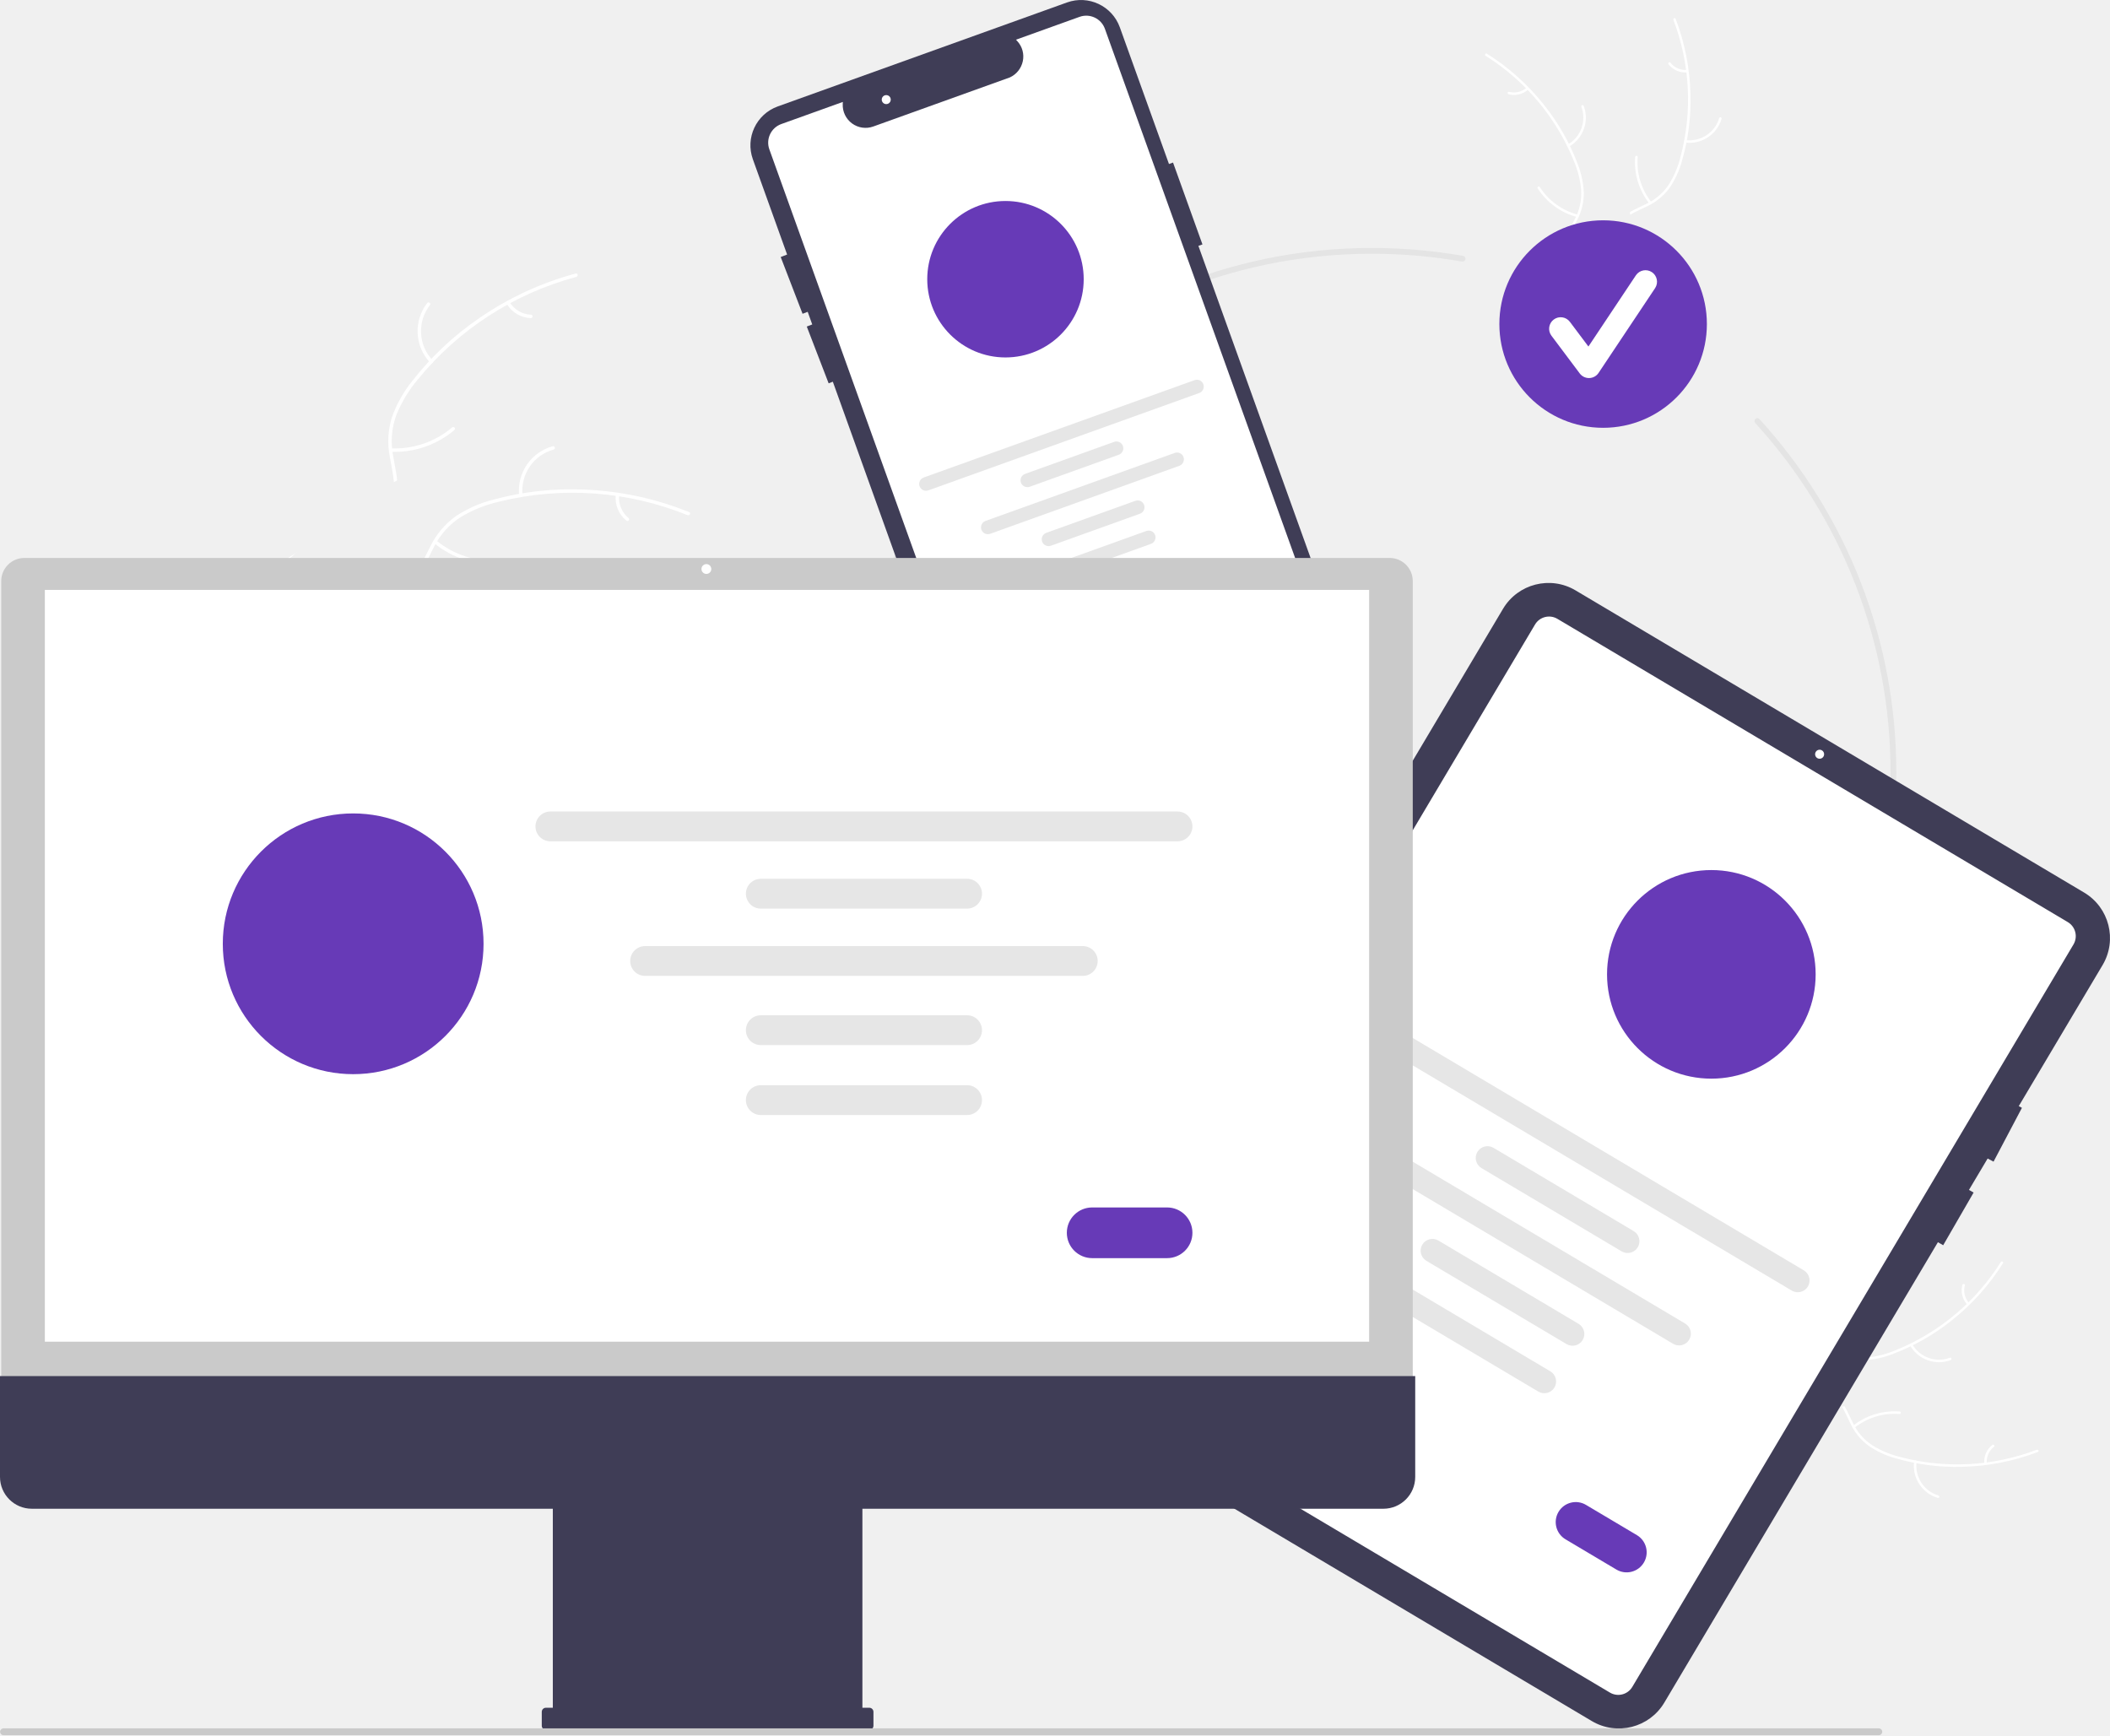
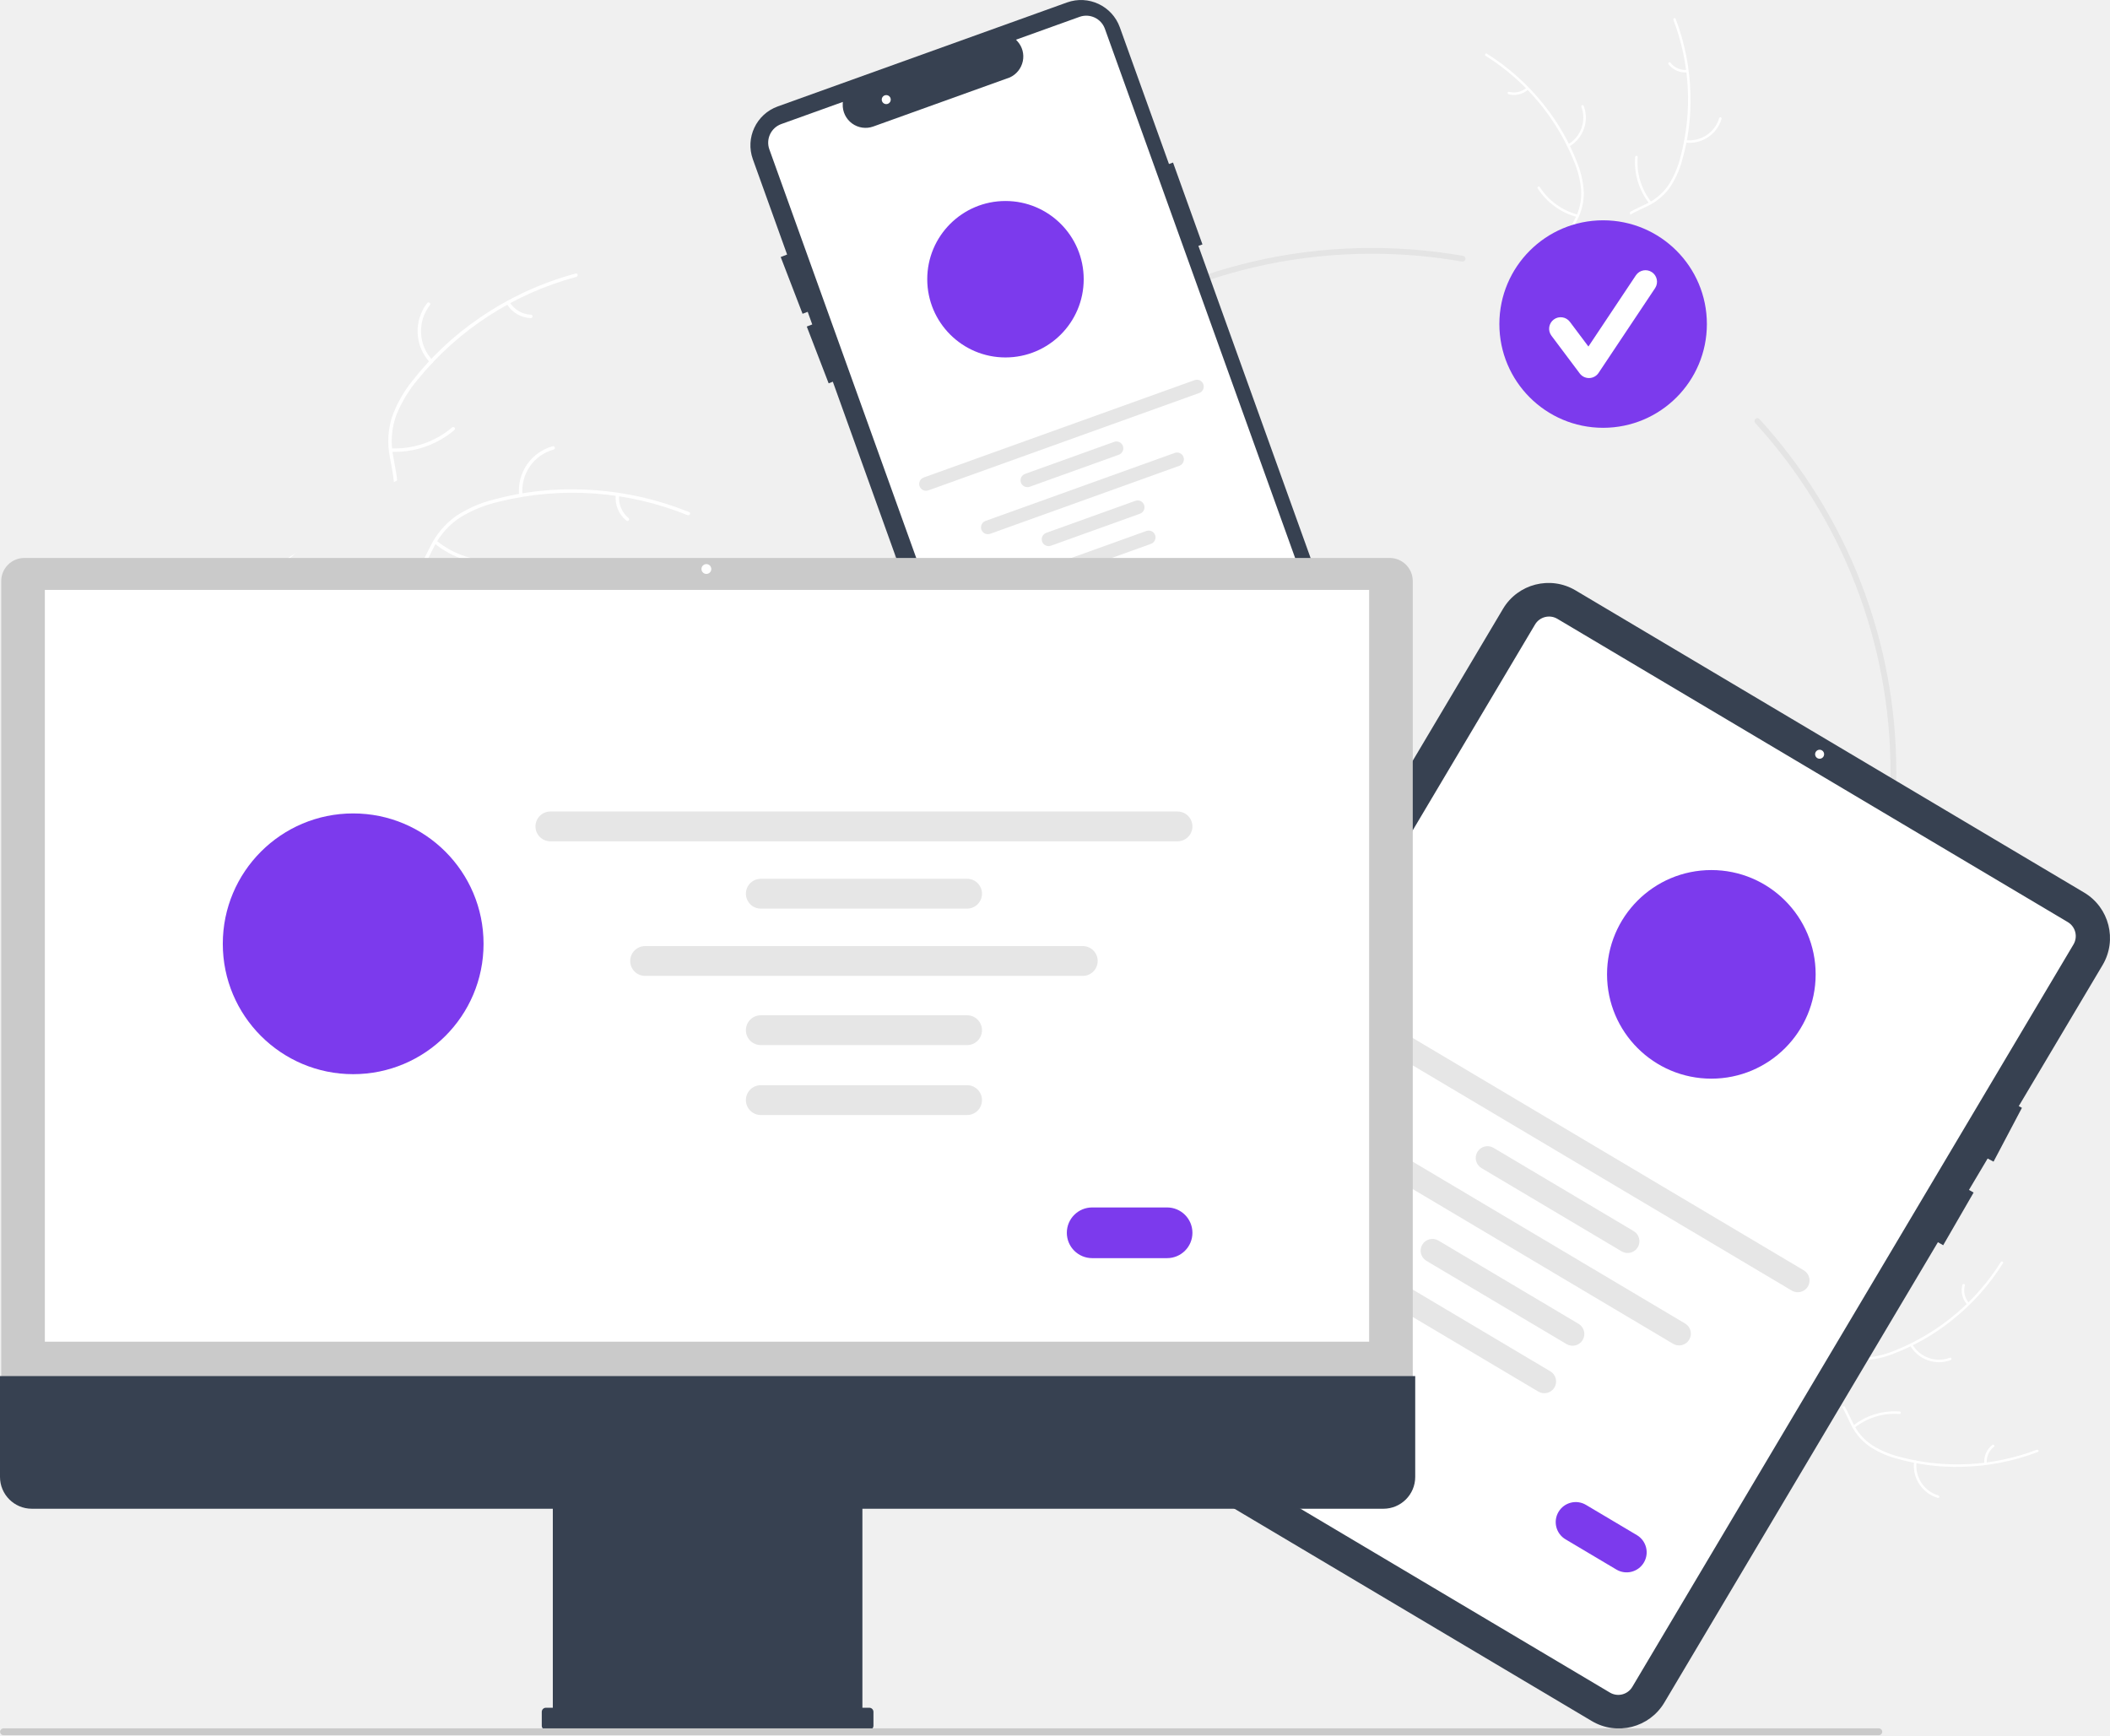
<svg xmlns="http://www.w3.org/2000/svg" data-name="Layer 1" width="728.252" height="598.943" viewBox="0 0 728.252 598.943">
  <path d="M828.549,210.725c4.653-18.979.229-41.112-14.804-53.595a90.031,90.031,0,0,1-22.02,57.757c-5.393,6.171-12.034,12.472-12.296,20.663-.163,5.097,2.325,9.992,5.754,13.767,3.429,3.775,7.754,6.6,12.027,9.381l.628,1.107C811.595,245.929,823.896,229.704,828.549,210.725Z" transform="translate(-235.874 -150.5287)" fill="#f0f0f0" />
  <path d="M813.443,157.407a76.953,76.953,0,0,1,2.45,47.282,33.138,33.138,0,0,1-4.048,9.561,19.006,19.006,0,0,1-7.557,6.554c-2.825,1.429-5.879,2.563-8.308,4.653a11.638,11.638,0,0,0-3.915,8.675c-.117,4.087,1.241,7.972,2.701,11.725,1.621,4.167,3.371,8.47,2.996,13.032-.045.553.815.591.86.039.652-7.938-4.739-14.643-5.594-22.342-.399-3.593.282-7.327,2.939-9.947,2.323-2.291,5.472-3.463,8.344-4.884a20.281,20.281,0,0,0,7.628-6.133,30.636,30.636,0,0,0,4.401-9.37A74.658,74.658,0,0,0,819.326,183.11a78.317,78.317,0,0,0-5.121-26.104c-.197-.516-.958-.112-.763.401Z" transform="translate(-235.874 -150.5287)" fill="#fff" />
  <path d="M817.533,199.737a11.545,11.545,0,0,0,12.52-8.171c.156-.532-.663-.799-.819-.266a10.691,10.691,0,0,1-11.661,7.577c-.549-.072-.585.789-.039.86Z" transform="translate(-235.874 -150.5287)" fill="#fff" />
  <path d="M805.816,220.269a22.253,22.253,0,0,1-4.721-15.515c.043-.553-.817-.591-.86-.039A23.146,23.146,0,0,0,805.18,220.85c.345.435.979-.148.636-.581Z" transform="translate(-235.874 -150.5287)" fill="#fff" />
  <path d="M818.083,174.658a6.535,6.535,0,0,1-5.675-2.5c-.34-.439-.973.145-.636.581a7.323,7.323,0,0,0,6.272,2.779.445.445,0,0,0,.45-.411.433.433,0,0,0-.411-.45Z" transform="translate(-235.874 -150.5287)" fill="#fff" />
  <path d="M748.735,169.416c.204.28.409.56.611.847a86.065,86.065,0,0,1,7.223,11.948c.166.32.329.647.486.971a90.732,90.732,0,0,1,8.806,32.223,88.112,88.112,0,0,1,.062,13.388c-.441,6.156-1.408,12.796.164,18.568a15.114,15.114,0,0,0,.583,1.778l29.769,11.347c.081-.008.159-.009.24-.017l1.168.507c.033-.229.061-.467.094-.695.019-.133.032-.268.052-.4.011-.089.021-.179.036-.258.004-.03.007-.059.008-.082.015-.08.02-.156.033-.229q.247-1.994.467-3.999c.003-.007.003-.007-.001-.016a129.556,129.556,0,0,0,.007-30.63c-.04-.303-.077-.613-.131-.921a84.079,84.079,0,0,0-2.977-13.394,74.329,74.329,0,0,0-2.609-7.054A61.81,61.81,0,0,0,782.497,186.96c-8.528-9.707-20.066-16.579-32.789-17.484C749.382,169.453,749.063,169.432,748.735,169.416Z" transform="translate(-235.874 -150.5287)" fill="#f0f0f0" />
  <path d="M748.658,169.819a76.953,76.953,0,0,1,30.424,36.277,33.138,33.138,0,0,1,2.525,10.071,19.006,19.006,0,0,1-2.088,9.783c-1.395,2.841-3.151,5.586-3.832,8.717a11.638,11.638,0,0,0,2.097,9.284c2.367,3.334,5.79,5.618,9.216,7.735,3.803,2.351,7.791,4.733,10.239,8.601.297.469,1.007-.019.71-.487-4.259-6.73-12.6-8.838-17.918-14.471-2.482-2.628-4.186-6.02-3.642-9.711.476-3.227,2.284-6.059,3.722-8.924a20.281,20.281,0,0,0,2.398-9.489,30.636,30.636,0,0,0-2.128-10.131,74.658,74.658,0,0,0-11.549-20.275,78.317,78.317,0,0,0-19.805-17.759c-.468-.294-.833.487-.368.779Z" transform="translate(-235.874 -150.5287)" fill="#fff" />
  <path d="M777.409,201.155a11.545,11.545,0,0,0,5.077-14.062c-.196-.518-1.011-.238-.814.281a10.691,10.691,0,0,1-4.749,13.071c-.482.273.007.982.487.71Z" transform="translate(-235.874 -150.5287)" fill="#fff" />
  <path d="M780.415,224.603a22.253,22.253,0,0,1-13.11-9.545c-.298-.468-1.008.02-.71.487a23.146,23.146,0,0,0,13.663,9.905c.538.139.693-.708.158-.847Z" transform="translate(-235.874 -150.5287)" fill="#fff" />
  <path d="M762.749,180.8a6.535,6.535,0,0,1-6.036,1.421c-.535-.146-.69.702-.158.847a7.323,7.323,0,0,0,6.681-1.557.445.445,0,0,0,.112-.599.433.433,0,0,0-.599-.112Z" transform="translate(-235.874 -150.5287)" fill="#fff" />
  <path d="M709.374,598.115c-99.804,0-181-81.196-181-181s81.196-181,181-181a182.729,182.729,0,0,1,31.477,2.728 1.0 1,0,1,1-.345,1.97A180.782,180.782,0,0,0,709.374,238.115c-98.701,0-179,80.299-179,179s80.299,179,179,179,179-80.299,179-179a178.548,178.548,0,0,0-46.695-120.569,1,1,0,0,1,1.478-1.348,180.544,180.544,0,0,1,47.217,121.916C890.374,516.919,809.178,598.115,709.374,598.115Z" transform="translate(-235.874 -150.5287)" fill="#e4e4e4" />
-   <circle cx="553.307" cy="111.852" r="35.811" fill="#673ab7" />
+   <circle cx="553.307" cy="111.852" r="35.811" fill="#7c3aed" />
  <path d="M784.296,281.019a3.982,3.982,0,0,1-3.186-1.594l-9.77-13.027a3.983,3.983,0,1,1,6.374-4.78l6.392,8.522,16.416-24.624a3.984,3.984,0,0,1,6.629,4.419l-19.54,29.309a3.985,3.985,0,0,1-3.204,1.773C784.37,281.018,784.333,281.019,784.296,281.019Z" transform="translate(-235.874 -150.5287)" fill="#fff" />
-   <path d="M704.717,389.026,649.494,235.396l1.4-.503-10.156-28.257-1.4.504-16.956-47.169a14.255,14.255,0,0,0-18.237-8.593l-99.833,35.885a14.256,14.256,0,0,0-8.594,18.237l11.822,32.889-2.213.852,7.547,19.597,1.771-.682,1.567,4.359-1.885.726,7.547,19.597,1.444-.556,54.736,152.274a14.23,14.23,0,0,0,18.238,8.594l99.832-35.885A14.273,14.273,0,0,0,704.717,389.026Z" transform="translate(-235.874 -150.5287)" fill="#3f3d56" />
+   <path d="M704.717,389.026,649.494,235.396l1.4-.503-10.156-28.257-1.4.504-16.956-47.169a14.255,14.255,0,0,0-18.237-8.593l-99.833,35.885a14.256,14.256,0,0,0-8.594,18.237l11.822,32.889-2.213.852,7.547,19.597,1.771-.682,1.567,4.359-1.885.726,7.547,19.597,1.444-.556,54.736,152.274a14.23,14.23,0,0,0,18.238,8.594l99.832-35.885A14.273,14.273,0,0,0,704.717,389.026Z" transform="translate(-235.874 -150.5287)" fill="#374151" />
  <path d="M591.041,438.086a6.845,6.845,0,0,1-6.424-4.524L501.412,202.087a6.831,6.831,0,0,1,4.118-8.739l21.241-7.635-.032.743a7.874,7.874,0,0,0,10.53,7.742L584.41,177.254a7.974,7.974,0,0,0,4.488-5.636,7.808,7.808,0,0,0-1.861-6.835l-.498-.553,21.941-7.887a6.84,6.84,0,0,1,8.739,4.118L696.604,381.306a18.147,18.147,0,0,1-10.927,23.188L593.356,437.68A6.842,6.842,0,0,1,591.041,438.086Z" transform="translate(-235.874 -150.5287)" fill="#fff" />
-   <circle cx="347.033" cy="96.377" r="27" fill="#673ab7" />
+   <circle cx="347.033" cy="96.377" r="27" fill="#7c3aed" />
  <path d="M649.813,286.17l-93.502,33.61a2.362,2.362,0,1,1-1.598-4.445l93.502-33.61a2.362,2.362,0,0,1,1.598,4.445Z" transform="translate(-235.874 -150.5287)" fill="#e6e6e6" />
  <path d="M622.046,307.48l-30.756,11.055a2.362,2.362,0,1,1-1.598-4.445l30.756-11.055a2.362,2.362,0,0,1,1.598,4.445Z" transform="translate(-235.874 -150.5287)" fill="#e6e6e6" />
  <path d="M629.361,327.831l-30.756,11.055a2.362,2.362,0,1,1-1.598-4.445L627.763,323.386a2.362,2.362,0,0,1,1.598,4.445Z" transform="translate(-235.874 -150.5287)" fill="#e6e6e6" />
  <path d="M633.108,338.255,602.352,349.31a2.362,2.362,0,1,1-1.598-4.445l30.756-11.055a2.362,2.362,0,1,1,1.598,4.445Z" transform="translate(-235.874 -150.5287)" fill="#e6e6e6" />
  <path d="M642.901,311.313l-65.253,23.456a2.362,2.362,0,1,1-1.598-4.445l65.253-23.456a2.362,2.362,0,1,1,1.598,4.445Z" transform="translate(-235.874 -150.5287)" fill="#e6e6e6" />
-   <path d="M629.758,363.558l-11.167,4.014a4.016,4.016,0,0,1-2.717-7.559l11.167-4.014a4.016,4.016,0,0,1,2.717,7.559Z" transform="translate(-235.874 -150.5287)" fill="#673ab7" />
+   <path d="M629.758,363.558l-11.167,4.014a4.016,4.016,0,0,1-2.717-7.559l11.167-4.014a4.016,4.016,0,0,1,2.717,7.559Z" transform="translate(-235.874 -150.5287)" fill="#7c3aed" />
  <circle cx="305.882" cy="34.38" r="1.553" fill="#fff" />
  <path d="M363.157,272.252c17.406-20.488,45.647-33.401,71.684-26.706a123.863,123.863,0,0,0-46.635,71.113c-2.531,10.987-4.202,23.471-13.122,30.366-5.55,4.291-13.014,5.464-19.986,4.685-6.972-.779-13.608-3.323-20.155-5.845l-1.741.193C337.581,319.535,345.752,292.741,363.157,272.252Z" transform="translate(-235.874 -150.5287)" fill="#f0f0f0" />
  <path d="M434.775,246.107a105.87,105.87,0,0,0-54.686,35.389,45.591,45.591,0,0,0-7.395,12.221,26.149,26.149,0,0,0-1.213,13.708c.685,4.301,1.883,8.62,1.511,13.013a16.011,16.011,0,0,1-6.514,11.358c-4.461,3.426-9.887,5.044-15.248,6.442-5.953,1.552-12.16,3.07-16.944,7.166-.58.496-1.316-.432-.737-.928,8.323-7.127,20.144-6.522,29.417-11.776,4.327-2.452,7.941-6.222,8.719-11.295.681-4.436-.551-8.892-1.282-13.24a27.903,27.903,0,0,1,.687-13.448,42.148,42.148,0,0,1,6.898-12.46,102.712,102.712,0,0,1,23.391-21.986A107.747,107.747,0,0,1,434.607,244.933c.735-.197.898.978.168,1.173Z" transform="translate(-235.874 -150.5287)" fill="#fff" />
  <path d="M384.289,275.674a15.884,15.884,0,0,1-.985-20.544c.467-.602,1.425.095.957.699a14.708,14.708,0,0,0,.955,19.109c.524.554-.407,1.288-.928.737Z" transform="translate(-235.874 -150.5287)" fill="#fff" />
  <path d="M370.846,305.29A30.615,30.615,0,0,0,391.948,298.044c.581-.494,1.318.434.737.928a31.844,31.844,0,0,1-21.974,7.495c-.763-.034-.624-1.211.135-1.177Z" transform="translate(-235.874 -150.5287)" fill="#fff" />
  <path d="M411.802,254.842a8.991,8.991,0,0,0,7.362,4.311c.763.025.623,1.202-.135,1.177a10.075,10.075,0,0,1-8.155-4.751.612.612,0,0,1,.095-.832.595.595,0,0,1,.832.095Z" transform="translate(-235.874 -150.5287)" fill="#fff" />
  <path d="M473.557,327.924c-.477-.002-.954-.004-1.437.002a118.406,118.406,0,0,0-19.142,1.581c-.49.073-.986.154-1.474.241a124.827,124.827,0,0,0-43.022,16.163,121.222,121.222,0,0,0-14.975,10.724c-6.508,5.454-13.13,11.886-20.832,14.787a20.794,20.794,0,0,1-2.452.784L333.573,348.168c-.056-.096-.118-.185-.174-.281l-1.507-.893c.229-.221.471-.445.7-.665.132-.129.273-.252.405-.38.091-.084.182-.168.259-.249.03-.028.061-.056.085-.076.077-.081.157-.148.229-.221q2.024-1.883,4.082-3.745c.005-.008.005-.008.019-.011,10.477-9.428,21.834-18.064,34.14-24.703.37-.2.746-.408,1.133-.596a115.674,115.674,0,0,1,17.332-7.48,102.264,102.264,0,0,1,9.967-2.779,85.037,85.037,0,0,1,26.536-1.658c17.697,1.681,34.66,9.004,45.927,22.457C472.994,327.233,473.274,327.572,473.557,327.924Z" transform="translate(-235.874 -150.5287)" fill="#f0f0f0" />
  <path d="M473.169,328.336a105.87,105.87,0,0,0-64.97-4.669,45.591,45.591,0,0,0-13.263,5.305,26.149,26.149,0,0,0-9.222,10.215c-2.043,3.846-3.686,8.017-6.628,11.299a16.011,16.011,0,0,1-12.04,5.147c-5.624.049-10.931-1.926-16.053-4.037-5.687-2.344-11.558-4.87-17.844-4.479-.762.047-.79-1.137-.03-1.184,10.936-.679,20.011,6.921,30.578,8.308,4.931.647,10.086-.187,13.762-3.769,3.214-3.132,4.913-7.431,6.948-11.344a27.902,27.902,0,0,1,8.645-10.324,42.148,42.148,0,0,1,13.01-5.796,102.713,102.713,0,0,1,31.914-3.472,107.747,107.747,0,0,1,35.765,7.761c.705.285.128,1.321-.572,1.038Z" transform="translate(-235.874 -150.5287)" fill="#fff" />
  <path d="M415.057,321.547a15.884,15.884,0,0,1,11.583-16.996c.736-.2,1.081.934.344,1.134a14.708,14.708,0,0,0-10.742,15.832c.084.758-1.101.783-1.184.03Z" transform="translate(-235.874 -150.5287)" fill="#fff" />
  <path d="M386.493,337.1a30.615,30.615,0,0,0,21.211,6.92c.762-.045.791,1.14.03,1.184a31.844,31.844,0,0,1-22.057-7.245c-.589-.487.231-1.343.816-.859Z" transform="translate(-235.874 -150.5287)" fill="#fff" />
  <path d="M449.567,321.479a8.991,8.991,0,0,0,3.282,7.875c.594.479-.226,1.335-.816.859a10.075,10.075,0,0,1-3.651-8.703.612.612,0,0,1,.577-.607.595.595,0,0,1,.607.577Z" transform="translate(-235.874 -150.5287)" fill="#fff" />
  <path d="M885.524,666.043c18.979,4.653,41.112.229,53.595-14.804a90.031,90.031,0,0,1-57.757-22.02c-6.171-5.393-12.472-12.034-20.663-12.296-5.097-.163-9.992,2.325-13.767,5.754-3.775,3.429-6.6,7.754-9.381,12.027l-1.107.628C850.32,649.088,866.545,661.389,885.524,666.043Z" transform="translate(-235.874 -150.5287)" fill="#f0f0f0" />
  <path d="M938.842,650.936a76.953,76.953,0,0,1-47.282,2.45,33.138,33.138,0,0,1-9.561-4.048,19.006,19.006,0,0,1-6.554-7.557c-1.429-2.825-2.563-5.879-4.653-8.308a11.638,11.638,0,0,0-8.675-3.915c-4.087-.117-7.972,1.241-11.725,2.701-4.167,1.621-8.47,3.371-13.032,2.996-.553-.045-.591.815-.039.86,7.938.652,14.643-4.739,22.342-5.594,3.593-.399,7.327.282,9.947,2.939,2.291,2.323,3.463,5.472,4.884,8.344a20.281,20.281,0,0,0,6.133,7.628,30.636,30.636,0,0,0,9.37,4.401,74.657,74.657,0,0,0,23.142,2.986,78.317,78.317,0,0,0,26.104-5.121c.516-.197.112-.958-.401-.763Z" transform="translate(-235.874 -150.5287)" fill="#fff" />
  <path d="M896.512,655.026a11.545,11.545,0,0,0,8.171,12.52c.532.156.799-.663.266-.819a10.691,10.691,0,0,1-7.577-11.661c.072-.549-.789-.585-.86-.039Z" transform="translate(-235.874 -150.5287)" fill="#fff" />
  <path d="M875.98,643.309a22.253,22.253,0,0,1,15.515-4.721c.553.043.591-.817.039-.86a23.146,23.146,0,0,0-16.135,4.945c-.435.345.148.979.581.636Z" transform="translate(-235.874 -150.5287)" fill="#fff" />
  <path d="M921.591,655.577a6.535,6.535,0,0,1,2.5-5.675c.439-.34-.145-.973-.581-.636a7.323,7.323,0,0,0-2.779,6.272.445.445,0,0,0,.411.45.433.433,0,0,0,.45-.411Z" transform="translate(-235.874 -150.5287)" fill="#fff" />
  <path d="M926.833,586.228c-.28.204-.56.409-.847.611a86.065,86.065,0,0,1-11.948,7.223c-.32.166-.647.329-.971.486a90.732,90.732,0,0,1-32.223,8.806,88.112,88.112,0,0,1-13.388.062c-6.156-.441-12.796-1.408-18.568.164a15.114,15.114,0,0,0-1.778.583l-11.347,29.769c.008.081.009.159.017.24l-.507,1.168c.229.033.467.061.695.094.133.019.268.032.4.052.089.011.179.021.258.036.03.004.059.007.082.008.08.015.156.02.229.033q1.994.247,3.999.467c.007.003.007.003.016-.001a129.556,129.556,0,0,0,30.63.007c.303-.04.613-.077.921-.131a84.079,84.079,0,0,0,13.394-2.977,74.329,74.329,0,0,0,7.054-2.609,61.81,61.81,0,0,0,16.335-10.326c9.707-8.528,16.579-20.066,17.484-32.789C926.796,586.876,926.817,586.556,926.833,586.228Z" transform="translate(-235.874 -150.5287)" fill="#f0f0f0" />
  <path d="M926.43,586.151a76.953,76.953,0,0,1-36.277,30.424,33.138,33.138,0,0,1-10.071,2.525,19.006,19.006,0,0,1-9.783-2.088c-2.841-1.395-5.586-3.151-8.717-3.832a11.638,11.638,0,0,0-9.284,2.097c-3.334,2.367-5.618,5.79-7.735,9.216-2.351,3.803-4.733,7.791-8.601,10.239-.469.297.019,1.007.487.71,6.73-4.259,8.838-12.6,14.471-17.918,2.628-2.482,6.02-4.186,9.711-3.642,3.227.476,6.059,2.284,8.924,3.722a20.281,20.281,0,0,0,9.489,2.398,30.636,30.636,0,0,0,10.131-2.128,74.658,74.658,0,0,0,20.275-11.549A78.317,78.317,0,0,0,927.208,586.519c.294-.468-.487-.833-.779-.368Z" transform="translate(-235.874 -150.5287)" fill="#fff" />
  <path d="M895.094,614.902a11.545,11.545,0,0,0,14.062,5.077c.518-.196.238-1.011-.281-.814a10.691,10.691,0,0,1-13.071-4.749c-.273-.482-.982.007-.71.487Z" transform="translate(-235.874 -150.5287)" fill="#fff" />
  <path d="M871.646,617.909a22.253,22.253,0,0,1,9.545-13.11c.468-.298-.02-1.008-.487-.71a23.146,23.146,0,0,0-9.905,13.663c-.139.538.708.693.847.158Z" transform="translate(-235.874 -150.5287)" fill="#fff" />
  <path d="M915.449,600.243a6.535,6.535,0,0,1-1.421-6.036c.146-.535-.702-.69-.847-.158a7.323,7.323,0,0,0,1.557,6.681.445.445,0,0,0,.599.112.433.433,0,0,0,.112-.599Z" transform="translate(-235.874 -150.5287)" fill="#fff" />
-   <path d="M961.571,483.63l-28.94,48.7,1.1.58-9.8,18.58-2.04-1.08-6.44,10.83,1.6.92-10.5,18.18-1.82-1.05-94.43,158.92a18.274,18.274,0,0,1-25.02,6.37L609.731,640.27a18.272,18.272,0,0,1-6.37-25.02l151.27-254.58a18.274,18.274,0,0,1,25.02-6.37l175.55,104.31A18.281,18.281,0,0,1,961.571,483.63Z" transform="translate(-235.874 -150.5287)" fill="#3f3d56" />
+   <path d="M961.571,483.63l-28.94,48.7,1.1.58-9.8,18.58-2.04-1.08-6.44,10.83,1.6.92-10.5,18.18-1.82-1.05-94.43,158.92a18.274,18.274,0,0,1-25.02,6.37L609.731,640.27a18.272,18.272,0,0,1-6.37-25.02l151.27-254.58a18.274,18.274,0,0,1,25.02-6.37l175.55,104.31A18.281,18.281,0,0,1,961.571,483.63Z" transform="translate(-235.874 -150.5287)" fill="#374151" />
  <path d="M791.537,734.753,615.369,630.076a5.634,5.634,0,0,1-1.963-7.712L765.679,366.09a5.634,5.634,0,0,1,7.712-1.963L949.56,468.804a5.634,5.634,0,0,1,1.963,7.712L799.25,732.79A5.634,5.634,0,0,1,791.537,734.753Z" transform="translate(-235.874 -150.5287)" fill="#fff" />
  <circle cx="628.028" cy="260.333" r="1.553" fill="#fff" />
  <path d="M854.291,595.994,707.234,508.615a4.066,4.066,0,1,1,4.154-6.991l147.057,87.379a4.066,4.066,0,1,1-4.154,6.991Z" transform="translate(-235.874 -150.5287)" fill="#e6e6e6" />
  <path d="M795.572,582.454l-48.371-28.741a4.066,4.066,0,1,1,4.154-6.991l48.371,28.741a4.066,4.066,0,0,1-4.154,6.991Z" transform="translate(-235.874 -150.5287)" fill="#e6e6e6" />
  <path d="M776.554,614.461l-48.371-28.741a4.066,4.066,0,0,1,4.154-6.991l48.371,28.741a4.066,4.066,0,1,1-4.154,6.991Z" transform="translate(-235.874 -150.5287)" fill="#e6e6e6" />
  <path d="M766.813,630.855l-48.371-28.741a4.066,4.066,0,1,1,4.154-6.991l48.371,28.741a4.066,4.066,0,1,1-4.154,6.991Z" transform="translate(-235.874 -150.5287)" fill="#e6e6e6" />
  <path d="M813.325,614.352l-102.627-60.979a4.066,4.066,0,0,1,4.154-6.991l102.627,60.979a4.066,4.066,0,1,1-4.154,6.991Z" transform="translate(-235.874 -150.5287)" fill="#e6e6e6" />
-   <path d="M793.764,692.284l-17.563-10.436a6.914,6.914,0,0,1,7.064-11.888l17.563,10.436a6.914,6.914,0,0,1-7.064,11.888Z" transform="translate(-235.874 -150.5287)" fill="#673ab7" />
-   <circle cx="590.659" cy="336.314" r="36" fill="#673ab7" />
+   <path d="M793.764,692.284l-17.563-10.436a6.914,6.914,0,0,1,7.064-11.888l17.563,10.436a6.914,6.914,0,0,1-7.064,11.888Z" transform="translate(-235.874 -150.5287)" fill="#7c3aed" />
+   <circle cx="590.659" cy="336.314" r="36" fill="#7c3aed" />
  <path d="M236.298,633.134H723.479V351.086a7.98,7.98,0,0,0-7.971-7.971H244.269a7.98,7.98,0,0,0-7.971,7.971Z" transform="translate(-235.874 -150.5287)" fill="#cacaca" />
  <rect x="15.476" y="203.611" width="457.077" height="259.491" fill="#fff" />
-   <path d="M235.874,625.502v34.805a10.987,10.987,0,0,0,10.987,10.987H426.676v68.689h-2.389a1.427,1.427,0,0,0-1.427,1.427V746.188a1.427,1.427,0,0,0,1.427,1.427H535.914A1.427,1.427,0,0,0,537.341,746.188v-4.778a1.427,1.427,0,0,0-1.427-1.427h-2.389V671.295H713.34a10.987,10.987,0,0,0,10.987-10.987v-34.805Z" transform="translate(-235.874 -150.5287)" fill="#3f3d56" />
+   <path d="M235.874,625.502v34.805a10.987,10.987,0,0,0,10.987,10.987H426.676v68.689h-2.389a1.427,1.427,0,0,0-1.427,1.427V746.188a1.427,1.427,0,0,0,1.427,1.427H535.914A1.427,1.427,0,0,0,537.341,746.188v-4.778a1.427,1.427,0,0,0-1.427-1.427h-2.389V671.295H713.34a10.987,10.987,0,0,0,10.987-10.987v-34.805Z" transform="translate(-235.874 -150.5287)" fill="#374151" />
  <path d="M642.287,440.923H425.833a5.145,5.145,0,1,1,0-10.29H642.287a5.145,5.145,0,1,1,0,10.29Z" transform="translate(-235.874 -150.5287)" fill="#e6e6e6" />
  <path d="M569.659,464.149H498.461a5.145,5.145,0,1,1,0-10.291h71.198a5.145,5.145,0,1,1,0,10.291Z" transform="translate(-235.874 -150.5287)" fill="#e6e6e6" />
  <path d="M569.659,511.26H498.461a5.145,5.145,0,0,1,0-10.291h71.198a5.145,5.145,0,0,1,0,10.291Z" transform="translate(-235.874 -150.5287)" fill="#e6e6e6" />
  <path d="M569.659,535.39H498.461a5.145,5.145,0,1,1,0-10.29h71.198a5.145,5.145,0,1,1,0,10.29Z" transform="translate(-235.874 -150.5287)" fill="#e6e6e6" />
  <path d="M609.589,487.374H458.531a5.145,5.145,0,1,1,0-10.29H609.589a5.145,5.145,0,1,1,0,10.29Z" transform="translate(-235.874 -150.5287)" fill="#e6e6e6" />
-   <path d="M638.684,584.795H612.832a8.749,8.749,0,0,1,0-17.498h25.852a8.749,8.749,0,0,1,0,17.498Z" transform="translate(-235.874 -150.5287)" fill="#673ab7" />
-   <circle cx="121.895" cy="325.766" r="45" fill="#673ab7" />
+   <path d="M638.684,584.795H612.832a8.749,8.749,0,0,1,0-17.498h25.852a8.749,8.749,0,0,1,0,17.498Z" transform="translate(-235.874 -150.5287)" fill="#7c3aed" />
+   <circle cx="121.895" cy="325.766" r="45" fill="#7c3aed" />
  <path d="M884.359,749.471h-647.294a1.191,1.191,0,0,1,0-2.381h647.294a1.191,1.191,0,0,1,0,2.381Z" transform="translate(-235.874 -150.5287)" fill="#cacaca" />
  <circle cx="243.802" cy="196.403" r="1.696" fill="#fff" />
</svg>
